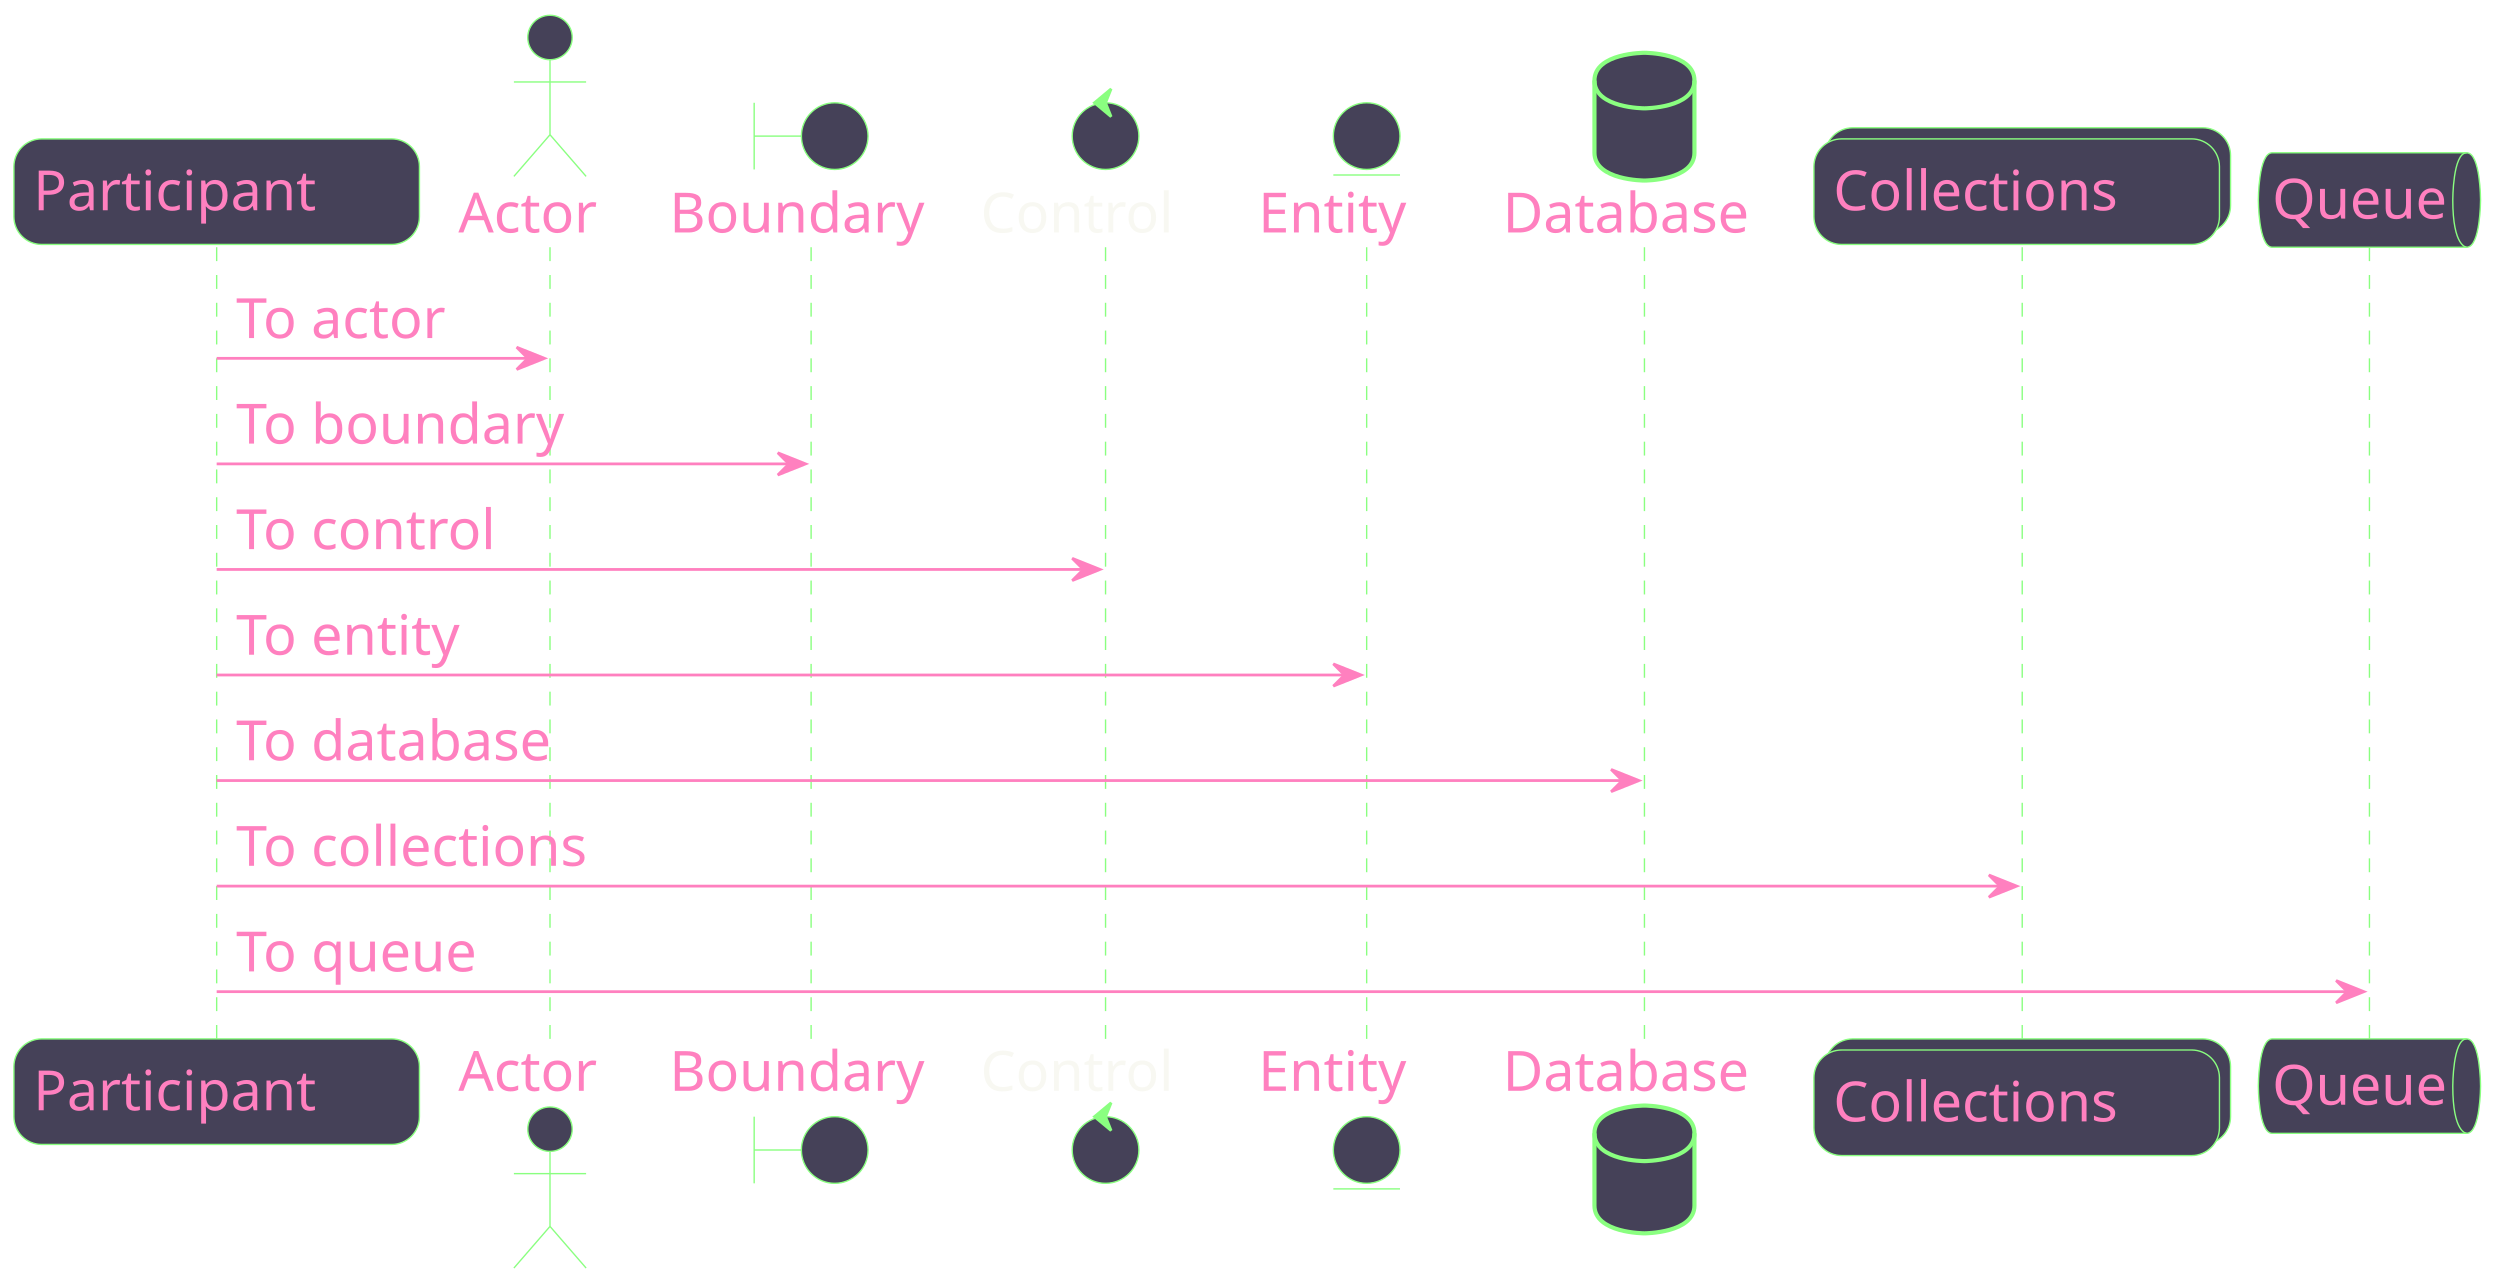
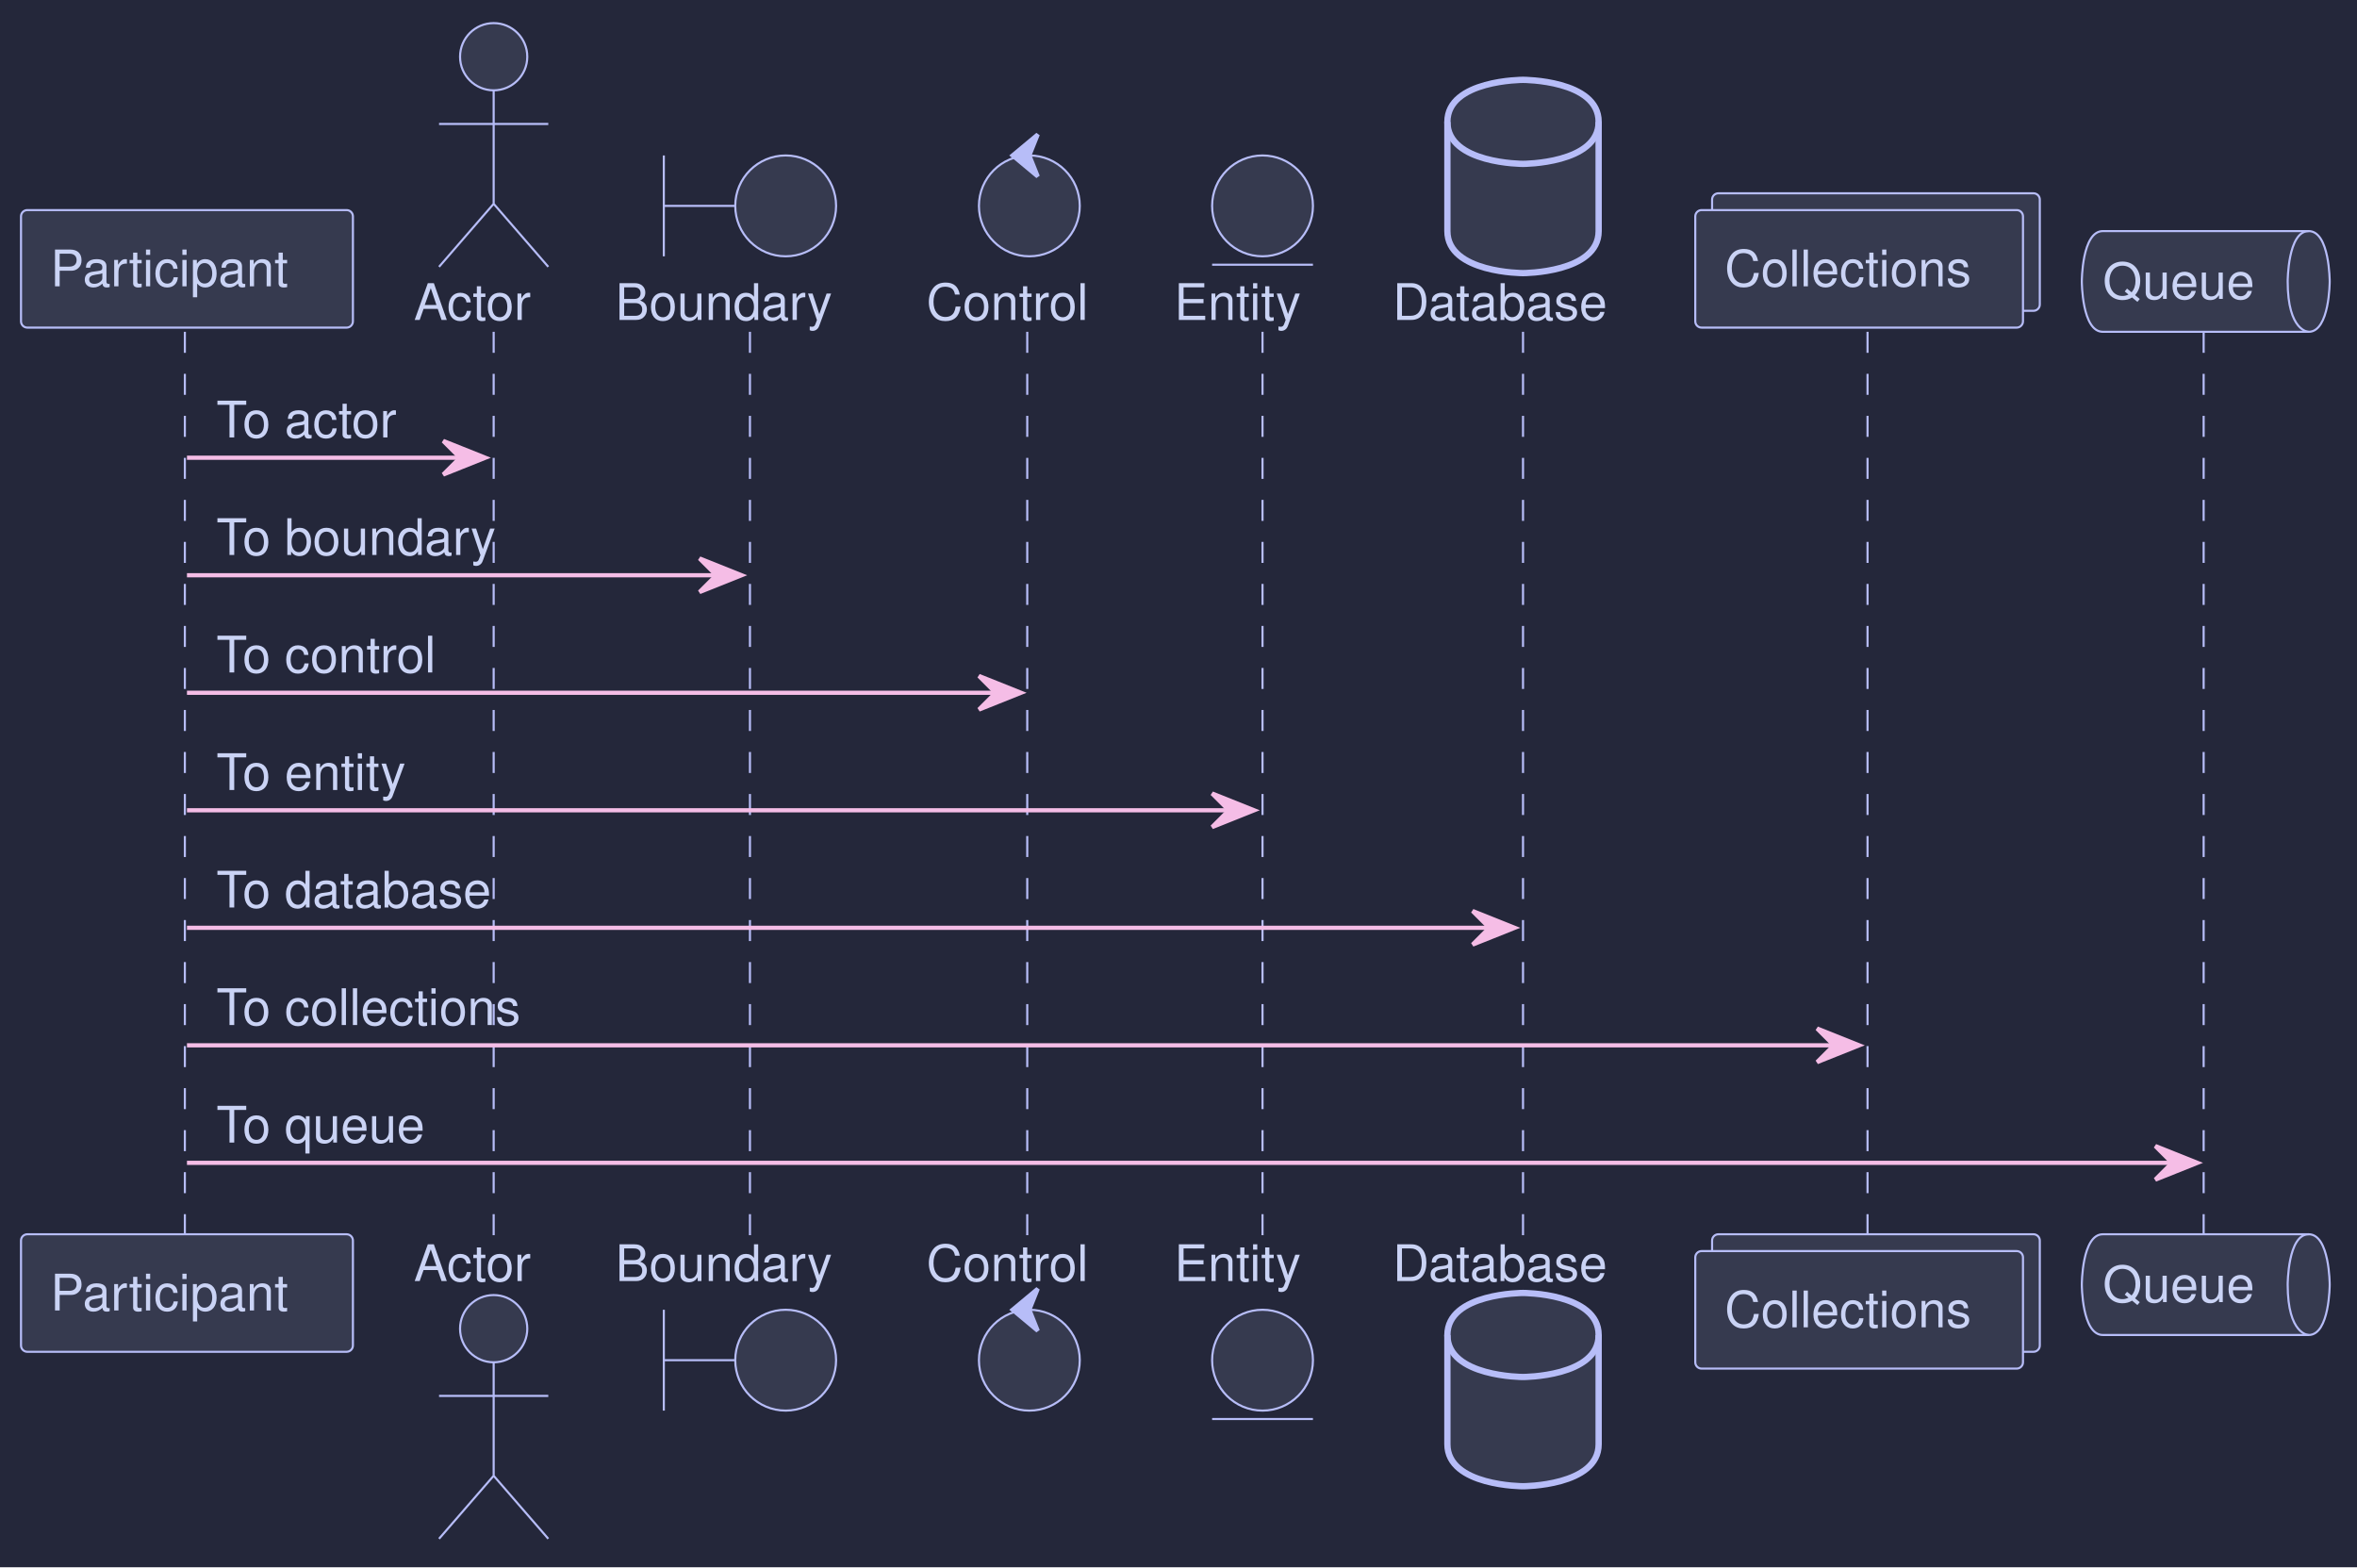
- <svg xmlns="http://www.w3.org/2000/svg" contentStyleType="text/css" height="463px" preserveAspectRatio="none" style="width:900px;height:463px;background:#22212C;" version="1.1" viewBox="0 0 900 463" width="900px" zoomAndPan="magnify">
+ <svg xmlns="http://www.w3.org/2000/svg" contentStyleType="text/css" height="373px" preserveAspectRatio="none" style="width:561px;height:373px;background:#24273A;" version="1.1" viewBox="0 0 561 373" width="561px" zoomAndPan="magnify">
  <defs />
  <g>
-     <line style="stroke:#8AFF80;stroke-width:0.5;stroke-dasharray:5.0,5.0;" x1="78" x2="78" y1="89" y2="375" />
-     <line style="stroke:#8AFF80;stroke-width:0.5;stroke-dasharray:5.0,5.0;" x1="198" x2="198" y1="89" y2="375" />
-     <line style="stroke:#8AFF80;stroke-width:0.5;stroke-dasharray:5.0,5.0;" x1="292" x2="292" y1="89" y2="375" />
-     <line style="stroke:#8AFF80;stroke-width:0.5;stroke-dasharray:5.0,5.0;" x1="398" x2="398" y1="89" y2="375" />
-     <line style="stroke:#8AFF80;stroke-width:0.5;stroke-dasharray:5.0,5.0;" x1="492" x2="492" y1="89" y2="375" />
-     <line style="stroke:#8AFF80;stroke-width:0.5;stroke-dasharray:5.0,5.0;" x1="592" x2="592" y1="89" y2="375" />
-     <line style="stroke:#8AFF80;stroke-width:0.5;stroke-dasharray:5.0,5.0;" x1="728" x2="728" y1="89" y2="375" />
-     <line style="stroke:#8AFF80;stroke-width:0.5;stroke-dasharray:5.0,5.0;" x1="853" x2="853" y1="89" y2="375" />
-     <rect fill="#454158" height="38" rx="10" ry="10" style="stroke:#8AFF80;stroke-width:0.5;" width="146" x="5" y="50" />
-     <text fill="#FF80BF" font-family="Fira Mono" font-size="20" lengthAdjust="spacing" textLength="132" x="12" y="75.7">Participant</text>
-     <rect fill="#454158" height="38" rx="10" ry="10" style="stroke:#8AFF80;stroke-width:0.5;" width="146" x="5" y="374" />
-     <text fill="#FF80BF" font-family="Fira Mono" font-size="20" lengthAdjust="spacing" textLength="132" x="12" y="399.7">Participant</text>
-     <text fill="#FF80BF" font-family="Fira Mono" font-size="20" lengthAdjust="spacing" textLength="60" x="165" y="83.7">Actor</text>
-     <ellipse cx="198" cy="13.5" fill="#454158" rx="8" ry="8" style="stroke:#8AFF80;stroke-width:0.5;" />
-     <path d="M198,21.5 L198,48.5 M185,29.5 L211,29.5 M198,48.5 L185,63.5 M198,48.5 L211,63.5 " fill="none" style="stroke:#8AFF80;stroke-width:0.5;" />
-     <text fill="#FF80BF" font-family="Fira Mono" font-size="20" lengthAdjust="spacing" textLength="60" x="165" y="392.7">Actor</text>
-     <ellipse cx="198" cy="406.5" fill="#454158" rx="8" ry="8" style="stroke:#8AFF80;stroke-width:0.5;" />
-     <path d="M198,414.5 L198,441.5 M185,422.5 L211,422.5 M198,441.5 L185,456.5 M198,441.5 L211,456.5 " fill="none" style="stroke:#8AFF80;stroke-width:0.5;" />
-     <text fill="#FF80BF" font-family="Fira Mono" font-size="20" lengthAdjust="spacing" textLength="96" x="241" y="83.7">Boundary</text>
-     <path d="M271.5,37 L271.5,61 M271.5,49 L288.5,49 " fill="none" style="stroke:#8AFF80;stroke-width:0.5;" />
-     <ellipse cx="300.5" cy="49" fill="#454158" rx="12" ry="12" style="stroke:#8AFF80;stroke-width:0.5;" />
-     <text fill="#FF80BF" font-family="Fira Mono" font-size="20" lengthAdjust="spacing" textLength="96" x="241" y="392.7">Boundary</text>
-     <path d="M271.5,402 L271.5,426 M271.5,414 L288.5,414 " fill="none" style="stroke:#8AFF80;stroke-width:0.5;" />
-     <ellipse cx="300.5" cy="414" fill="#454158" rx="12" ry="12" style="stroke:#8AFF80;stroke-width:0.5;" />
-     <text fill="#F8F8F2" font-family="Fira Mono" font-size="20" lengthAdjust="spacing" textLength="84" x="353" y="83.7">Control</text>
-     <ellipse cx="398" cy="49" fill="#454158" rx="12" ry="12" style="stroke:#8AFF80;stroke-width:0.5;" />
-     <polygon fill="#8AFF80" points="394,37,400,32,398,37,400,42,394,37" style="stroke:#8AFF80;stroke-width:1.0;" />
-     <text fill="#F8F8F2" font-family="Fira Mono" font-size="20" lengthAdjust="spacing" textLength="84" x="353" y="392.7">Control</text>
-     <ellipse cx="398" cy="414" fill="#454158" rx="12" ry="12" style="stroke:#8AFF80;stroke-width:0.5;" />
-     <polygon fill="#8AFF80" points="394,402,400,397,398,402,400,407,394,402" style="stroke:#8AFF80;stroke-width:1.0;" />
-     <text fill="#FF80BF" font-family="Fira Mono" font-size="20" lengthAdjust="spacing" textLength="72" x="453" y="83.7">Entity</text>
-     <ellipse cx="492" cy="49" fill="#454158" rx="12" ry="12" style="stroke:#8AFF80;stroke-width:0.5;" />
-     <line style="stroke:#8AFF80;stroke-width:0.5;" x1="480" x2="504" y1="63" y2="63" />
-     <text fill="#FF80BF" font-family="Fira Mono" font-size="20" lengthAdjust="spacing" textLength="72" x="453" y="392.7">Entity</text>
-     <ellipse cx="492" cy="414" fill="#454158" rx="12" ry="12" style="stroke:#8AFF80;stroke-width:0.5;" />
-     <line style="stroke:#8AFF80;stroke-width:0.5;" x1="480" x2="504" y1="428" y2="428" />
-     <text fill="#FF80BF" font-family="Fira Mono" font-size="20" lengthAdjust="spacing" textLength="96" x="541" y="83.7">Database</text>
-     <path d="M574,29 C574,19 592,19 592,19 C592,19 610,19 610,29 L610,55 C610,65 592,65 592,65 C592,65 574,65 574,55 L574,29 " fill="#454158" style="stroke:#8AFF80;stroke-width:1.5;" />
-     <path d="M574,29 C574,39 592,39 592,39 C592,39 610,39 610,29 " fill="none" style="stroke:#8AFF80;stroke-width:1.5;" />
-     <text fill="#FF80BF" font-family="Fira Mono" font-size="20" lengthAdjust="spacing" textLength="96" x="541" y="392.7">Database</text>
-     <path d="M574,408 C574,398 592,398 592,398 C592,398 610,398 610,408 L610,434 C610,444 592,444 592,444 C592,444 574,444 574,434 L574,408 " fill="#454158" style="stroke:#8AFF80;stroke-width:1.5;" />
-     <path d="M574,408 C574,418 592,418 592,418 C592,418 610,418 610,408 " fill="none" style="stroke:#8AFF80;stroke-width:1.5;" />
-     <rect fill="#454158" height="38" rx="10" ry="10" style="stroke:#8AFF80;stroke-width:0.5;" width="146" x="657" y="46" />
-     <rect fill="#454158" height="38" rx="10" ry="10" style="stroke:#8AFF80;stroke-width:0.5;" width="146" x="653" y="50" />
-     <text fill="#FF80BF" font-family="Fira Mono" font-size="20" lengthAdjust="spacing" textLength="132" x="660" y="75.7">Collections</text>
-     <rect fill="#454158" height="38" rx="10" ry="10" style="stroke:#8AFF80;stroke-width:0.5;" width="146" x="657" y="374" />
-     <rect fill="#454158" height="38" rx="10" ry="10" style="stroke:#8AFF80;stroke-width:0.5;" width="146" x="653" y="378" />
-     <text fill="#FF80BF" font-family="Fira Mono" font-size="20" lengthAdjust="spacing" textLength="132" x="660" y="403.7">Collections</text>
-     <path d="M818,55 L888,55 C893,55 893,72 893,72 C893,72 893,89 888,89 L818,89 C813,89 813,72 813,72 C813,72 813,55 818,55 " fill="#454158" style="stroke:#8AFF80;stroke-width:0.5;" />
-     <path d="M888,55 C883,55 883,72 883,72 C883,89 888,89 888,89 " fill="none" style="stroke:#8AFF80;stroke-width:0.5;" />
-     <text fill="#FF80BF" font-family="Fira Mono" font-size="20" lengthAdjust="spacing" textLength="60" x="818" y="78.7">Queue</text>
-     <path d="M818,374 L888,374 C893,374 893,391 893,391 C893,391 893,408 888,408 L818,408 C813,408 813,391 813,391 C813,391 813,374 818,374 " fill="#454158" style="stroke:#8AFF80;stroke-width:0.5;" />
-     <path d="M888,374 C883,374 883,391 883,391 C883,408 888,408 888,408 " fill="none" style="stroke:#8AFF80;stroke-width:0.5;" />
-     <text fill="#FF80BF" font-family="Fira Mono" font-size="20" lengthAdjust="spacing" textLength="60" x="818" y="397.7">Queue</text>
-     <polygon fill="#FF80BF" points="186,125,196,129,186,133,190,129" style="stroke:#FF80BF;stroke-width:1.0;" />
-     <line style="stroke:#FF80BF;stroke-width:1.0;" x1="78" x2="192" y1="129" y2="129" />
-     <text fill="#FF80BF" font-family="Fira Mono" font-size="20" lengthAdjust="spacing" textLength="96" x="85" y="121.7">To actor</text>
-     <polygon fill="#FF80BF" points="280,163,290,167,280,171,284,167" style="stroke:#FF80BF;stroke-width:1.0;" />
-     <line style="stroke:#FF80BF;stroke-width:1.0;" x1="78" x2="286" y1="167" y2="167" />
-     <text fill="#FF80BF" font-family="Fira Mono" font-size="20" lengthAdjust="spacing" textLength="132" x="85" y="159.7">To boundary</text>
-     <polygon fill="#FF80BF" points="386,201,396,205,386,209,390,205" style="stroke:#FF80BF;stroke-width:1.0;" />
-     <line style="stroke:#FF80BF;stroke-width:1.0;" x1="78" x2="392" y1="205" y2="205" />
-     <text fill="#FF80BF" font-family="Fira Mono" font-size="20" lengthAdjust="spacing" textLength="120" x="85" y="197.7">To control</text>
-     <polygon fill="#FF80BF" points="480,239,490,243,480,247,484,243" style="stroke:#FF80BF;stroke-width:1.0;" />
-     <line style="stroke:#FF80BF;stroke-width:1.0;" x1="78" x2="486" y1="243" y2="243" />
-     <text fill="#FF80BF" font-family="Fira Mono" font-size="20" lengthAdjust="spacing" textLength="108" x="85" y="235.7">To entity</text>
-     <polygon fill="#FF80BF" points="580,277,590,281,580,285,584,281" style="stroke:#FF80BF;stroke-width:1.0;" />
-     <line style="stroke:#FF80BF;stroke-width:1.0;" x1="78" x2="586" y1="281" y2="281" />
-     <text fill="#FF80BF" font-family="Fira Mono" font-size="20" lengthAdjust="spacing" textLength="132" x="85" y="273.7">To database</text>
-     <polygon fill="#FF80BF" points="716,315,726,319,716,323,720,319" style="stroke:#FF80BF;stroke-width:1.0;" />
-     <line style="stroke:#FF80BF;stroke-width:1.0;" x1="78" x2="722" y1="319" y2="319" />
-     <text fill="#FF80BF" font-family="Fira Mono" font-size="20" lengthAdjust="spacing" textLength="168" x="85" y="311.7">To collections</text>
-     <polygon fill="#FF80BF" points="841,353,851,357,841,361,845,357" style="stroke:#FF80BF;stroke-width:1.0;" />
-     <line style="stroke:#FF80BF;stroke-width:1.0;" x1="78" x2="847" y1="357" y2="357" />
-     <text fill="#FF80BF" font-family="Fira Mono" font-size="20" lengthAdjust="spacing" textLength="96" x="85" y="349.7">To queue</text>
+     <rect fill="#24273A" height="373" style="stroke:none;stroke-width:1.0;" width="561" x="0" y="0" />
+     <line style="stroke:#B7BDF8;stroke-width:0.5;stroke-dasharray:5.0,5.0;" x1="44" x2="44" y1="78.969" y2="294.75" />
+     <line style="stroke:#B7BDF8;stroke-width:0.5;stroke-dasharray:5.0,5.0;" x1="117.5" x2="117.5" y1="78.969" y2="294.75" />
+     <line style="stroke:#B7BDF8;stroke-width:0.5;stroke-dasharray:5.0,5.0;" x1="178.5" x2="178.5" y1="78.969" y2="294.75" />
+     <line style="stroke:#B7BDF8;stroke-width:0.5;stroke-dasharray:5.0,5.0;" x1="244.5" x2="244.5" y1="78.969" y2="294.75" />
+     <line style="stroke:#B7BDF8;stroke-width:0.5;stroke-dasharray:5.0,5.0;" x1="300.5" x2="300.5" y1="78.969" y2="294.75" />
+     <line style="stroke:#B7BDF8;stroke-width:0.5;stroke-dasharray:5.0,5.0;" x1="362.5" x2="362.5" y1="78.969" y2="294.75" />
+     <line style="stroke:#B7BDF8;stroke-width:0.5;stroke-dasharray:5.0,5.0;" x1="444.5" x2="444.5" y1="78.969" y2="294.75" />
+     <line style="stroke:#B7BDF8;stroke-width:0.5;stroke-dasharray:5.0,5.0;" x1="524.5" x2="524.5" y1="78.969" y2="294.75" />
+     <rect fill="#363A4F" height="27.969" rx="1.5" ry="1.5" style="stroke:#B7BDF8;stroke-width:0.5;" width="79" x="5" y="50" />
+     <text fill="#CAD3F5" font-family="Helvetica" font-size="12" lengthAdjust="spacing" textLength="65" x="12" y="68.139">Participant</text>
+     <rect fill="#363A4F" height="27.969" rx="1.5" ry="1.5" style="stroke:#B7BDF8;stroke-width:0.5;" width="79" x="5" y="293.75" />
+     <text fill="#CAD3F5" font-family="Helvetica" font-size="12" lengthAdjust="spacing" textLength="65" x="12" y="311.889">Participant</text>
+     <text fill="#CAD3F5" font-family="Helvetica" font-size="12" lengthAdjust="spacing" textLength="32" x="98.5" y="76.139">Actor</text>
+     <ellipse cx="117.5" cy="13.5" fill="#363A4F" rx="8" ry="8" style="stroke:#B7BDF8;stroke-width:0.5;" />
+     <path d="M117.5,21.5 L117.5,48.5 M104.5,29.5 L130.5,29.5 M117.5,48.5 L104.5,63.5 M117.5,48.5 L130.5,63.5 " fill="none" style="stroke:#B7BDF8;stroke-width:0.5;" />
+     <text fill="#CAD3F5" font-family="Helvetica" font-size="12" lengthAdjust="spacing" textLength="32" x="98.5" y="304.889">Actor</text>
+     <ellipse cx="117.5" cy="316.219" fill="#363A4F" rx="8" ry="8" style="stroke:#B7BDF8;stroke-width:0.5;" />
+     <path d="M117.5,324.219 L117.5,351.219 M104.5,332.219 L130.5,332.219 M117.5,351.219 L104.5,366.219 M117.5,351.219 L130.5,366.219 " fill="none" style="stroke:#B7BDF8;stroke-width:0.5;" />
+     <text fill="#CAD3F5" font-family="Helvetica" font-size="12" lengthAdjust="spacing" textLength="58" x="146.5" y="76.139">Boundary</text>
+     <path d="M158,37 L158,61 M158,49 L175,49 " fill="none" style="stroke:#B7BDF8;stroke-width:0.5;" />
+     <ellipse cx="187" cy="49" fill="#363A4F" rx="12" ry="12" style="stroke:#B7BDF8;stroke-width:0.5;" />
+     <text fill="#CAD3F5" font-family="Helvetica" font-size="12" lengthAdjust="spacing" textLength="58" x="146.5" y="304.889">Boundary</text>
+     <path d="M158,311.719 L158,335.719 M158,323.719 L175,323.719 " fill="none" style="stroke:#B7BDF8;stroke-width:0.5;" />
+     <ellipse cx="187" cy="323.719" fill="#363A4F" rx="12" ry="12" style="stroke:#B7BDF8;stroke-width:0.5;" />
+     <text fill="#CAD3F5" font-family="Helvetica" font-size="12" lengthAdjust="spacing" textLength="43" x="220.5" y="76.139">Control</text>
+     <ellipse cx="245" cy="49" fill="#363A4F" rx="12" ry="12" style="stroke:#B7BDF8;stroke-width:0.5;" />
+     <polygon fill="#B7BDF8" points="241,37,247,32,245,37,247,42,241,37" style="stroke:#B7BDF8;stroke-width:1.0;" />
+     <text fill="#CAD3F5" font-family="Helvetica" font-size="12" lengthAdjust="spacing" textLength="43" x="220.5" y="304.889">Control</text>
+     <ellipse cx="245" cy="323.719" fill="#363A4F" rx="12" ry="12" style="stroke:#B7BDF8;stroke-width:0.5;" />
+     <polygon fill="#B7BDF8" points="241,311.719,247,306.719,245,311.719,247,316.719,241,311.719" style="stroke:#B7BDF8;stroke-width:1.0;" />
+     <text fill="#CAD3F5" font-family="Helvetica" font-size="12" lengthAdjust="spacing" textLength="36" x="279.5" y="76.139">Entity</text>
+     <ellipse cx="300.5" cy="49" fill="#363A4F" rx="12" ry="12" style="stroke:#B7BDF8;stroke-width:0.5;" />
+     <line style="stroke:#B7BDF8;stroke-width:0.5;" x1="288.5" x2="312.5" y1="63" y2="63" />
+     <text fill="#CAD3F5" font-family="Helvetica" font-size="12" lengthAdjust="spacing" textLength="36" x="279.5" y="304.889">Entity</text>
+     <ellipse cx="300.5" cy="323.719" fill="#363A4F" rx="12" ry="12" style="stroke:#B7BDF8;stroke-width:0.5;" />
+     <line style="stroke:#B7BDF8;stroke-width:0.5;" x1="288.5" x2="312.5" y1="337.719" y2="337.719" />
+     <text fill="#CAD3F5" font-family="Helvetica" font-size="12" lengthAdjust="spacing" textLength="56" x="331.5" y="76.139">Database</text>
+     <path d="M344.5,29 C344.5,19 362.5,19 362.5,19 C362.5,19 380.5,19 380.5,29 L380.5,55 C380.5,65 362.5,65 362.5,65 C362.5,65 344.5,65 344.5,55 L344.5,29 " fill="#363A4F" style="stroke:#B7BDF8;stroke-width:1.5;" />
+     <path d="M344.5,29 C344.5,39 362.5,39 362.5,39 C362.5,39 380.5,39 380.5,29 " fill="none" style="stroke:#B7BDF8;stroke-width:1.5;" />
+     <text fill="#CAD3F5" font-family="Helvetica" font-size="12" lengthAdjust="spacing" textLength="56" x="331.5" y="304.889">Database</text>
+     <path d="M344.5,317.719 C344.5,307.719 362.5,307.719 362.5,307.719 C362.5,307.719 380.5,307.719 380.5,317.719 L380.5,343.719 C380.5,353.719 362.5,353.719 362.5,353.719 C362.5,353.719 344.5,353.719 344.5,343.719 L344.5,317.719 " fill="#363A4F" style="stroke:#B7BDF8;stroke-width:1.5;" />
+     <path d="M344.5,317.719 C344.5,327.719 362.5,327.719 362.5,327.719 C362.5,327.719 380.5,327.719 380.5,317.719 " fill="none" style="stroke:#B7BDF8;stroke-width:1.5;" />
+     <rect fill="#363A4F" height="27.969" rx="1.5" ry="1.5" style="stroke:#B7BDF8;stroke-width:0.5;" width="78" x="407.5" y="46" />
+     <rect fill="#363A4F" height="27.969" rx="1.5" ry="1.5" style="stroke:#B7BDF8;stroke-width:0.5;" width="78" x="403.5" y="50" />
+     <text fill="#CAD3F5" font-family="Helvetica" font-size="12" lengthAdjust="spacing" textLength="64" x="410.5" y="68.139">Collections</text>
+     <rect fill="#363A4F" height="27.969" rx="1.5" ry="1.5" style="stroke:#B7BDF8;stroke-width:0.5;" width="78" x="407.5" y="293.75" />
+     <rect fill="#363A4F" height="27.969" rx="1.5" ry="1.5" style="stroke:#B7BDF8;stroke-width:0.5;" width="78" x="403.5" y="297.75" />
+     <text fill="#CAD3F5" font-family="Helvetica" font-size="12" lengthAdjust="spacing" textLength="64" x="410.5" y="315.889">Collections</text>
+     <path d="M500.5,55 L549.5,55 C554.5,55 554.5,66.984 554.5,66.984 C554.5,66.984 554.5,78.969 549.5,78.969 L500.5,78.969 C495.5,78.969 495.5,66.984 495.5,66.984 C495.5,66.984 495.5,55 500.5,55 " fill="#363A4F" style="stroke:#B7BDF8;stroke-width:0.5;" />
+     <path d="M549.5,55 C544.5,55 544.5,66.984 544.5,66.984 C544.5,78.969 549.5,78.969 549.5,78.969 " fill="none" style="stroke:#B7BDF8;stroke-width:0.5;" />
+     <text fill="#CAD3F5" font-family="Helvetica" font-size="12" lengthAdjust="spacing" textLength="39" x="500.5" y="71.139">Queue</text>
+     <path d="M500.5,293.75 L549.5,293.75 C554.5,293.75 554.5,305.734 554.5,305.734 C554.5,305.734 554.5,317.719 549.5,317.719 L500.5,317.719 C495.5,317.719 495.5,305.734 495.5,305.734 C495.5,305.734 495.5,293.75 500.5,293.75 " fill="#363A4F" style="stroke:#B7BDF8;stroke-width:0.5;" />
+     <path d="M549.5,293.75 C544.5,293.75 544.5,305.734 544.5,305.734 C544.5,317.719 549.5,317.719 549.5,317.719 " fill="none" style="stroke:#B7BDF8;stroke-width:0.5;" />
+     <text fill="#CAD3F5" font-family="Helvetica" font-size="12" lengthAdjust="spacing" textLength="39" x="500.5" y="309.889">Queue</text>
+     <polygon fill="#F5BDE6" points="105.5,104.938,115.5,108.938,105.5,112.938,109.5,108.938" style="stroke:#F5BDE6;stroke-width:1.0;" />
+     <line style="stroke:#F5BDE6;stroke-width:1.0;" x1="44.5" x2="111.5" y1="108.938" y2="108.938" />
+     <text fill="#CAD3F5" font-family="Helvetica" font-size="12" lengthAdjust="spacing" textLength="49" x="51.5" y="104.107">To actor</text>
+     <polygon fill="#F5BDE6" points="166.5,132.906,176.5,136.906,166.5,140.906,170.5,136.906" style="stroke:#F5BDE6;stroke-width:1.0;" />
+     <line style="stroke:#F5BDE6;stroke-width:1.0;" x1="44.5" x2="172.5" y1="136.906" y2="136.906" />
+     <text fill="#CAD3F5" font-family="Helvetica" font-size="12" lengthAdjust="spacing" textLength="76" x="51.5" y="132.076">To boundary</text>
+     <polygon fill="#F5BDE6" points="233,160.875,243,164.875,233,168.875,237,164.875" style="stroke:#F5BDE6;stroke-width:1.0;" />
+     <line style="stroke:#F5BDE6;stroke-width:1.0;" x1="44.5" x2="239" y1="164.875" y2="164.875" />
+     <text fill="#CAD3F5" font-family="Helvetica" font-size="12" lengthAdjust="spacing" textLength="60" x="51.5" y="160.045">To control</text>
+     <polygon fill="#F5BDE6" points="288.5,188.844,298.5,192.844,288.5,196.844,292.5,192.844" style="stroke:#F5BDE6;stroke-width:1.0;" />
+     <line style="stroke:#F5BDE6;stroke-width:1.0;" x1="44.5" x2="294.5" y1="192.844" y2="192.844" />
+     <text fill="#CAD3F5" font-family="Helvetica" font-size="12" lengthAdjust="spacing" textLength="53" x="51.5" y="188.014">To entity</text>
+     <polygon fill="#F5BDE6" points="350.5,216.812,360.5,220.812,350.5,224.812,354.5,220.812" style="stroke:#F5BDE6;stroke-width:1.0;" />
+     <line style="stroke:#F5BDE6;stroke-width:1.0;" x1="44.5" x2="356.5" y1="220.812" y2="220.812" />
+     <text fill="#CAD3F5" font-family="Helvetica" font-size="12" lengthAdjust="spacing" textLength="73" x="51.5" y="215.982">To database</text>
+     <polygon fill="#F5BDE6" points="432.5,244.781,442.5,248.781,432.5,252.781,436.5,248.781" style="stroke:#F5BDE6;stroke-width:1.0;" />
+     <line style="stroke:#F5BDE6;stroke-width:1.0;" x1="44.5" x2="438.5" y1="248.781" y2="248.781" />
+     <text fill="#CAD3F5" font-family="Helvetica" font-size="12" lengthAdjust="spacing" textLength="81" x="51.5" y="243.951">To collections</text>
+     <polygon fill="#F5BDE6" points="513,272.75,523,276.75,513,280.75,517,276.75" style="stroke:#F5BDE6;stroke-width:1.0;" />
+     <line style="stroke:#F5BDE6;stroke-width:1.0;" x1="44.5" x2="519" y1="276.75" y2="276.75" />
+     <text fill="#CAD3F5" font-family="Helvetica" font-size="12" lengthAdjust="spacing" textLength="56" x="51.5" y="271.92">To queue</text>
  </g>
</svg>
